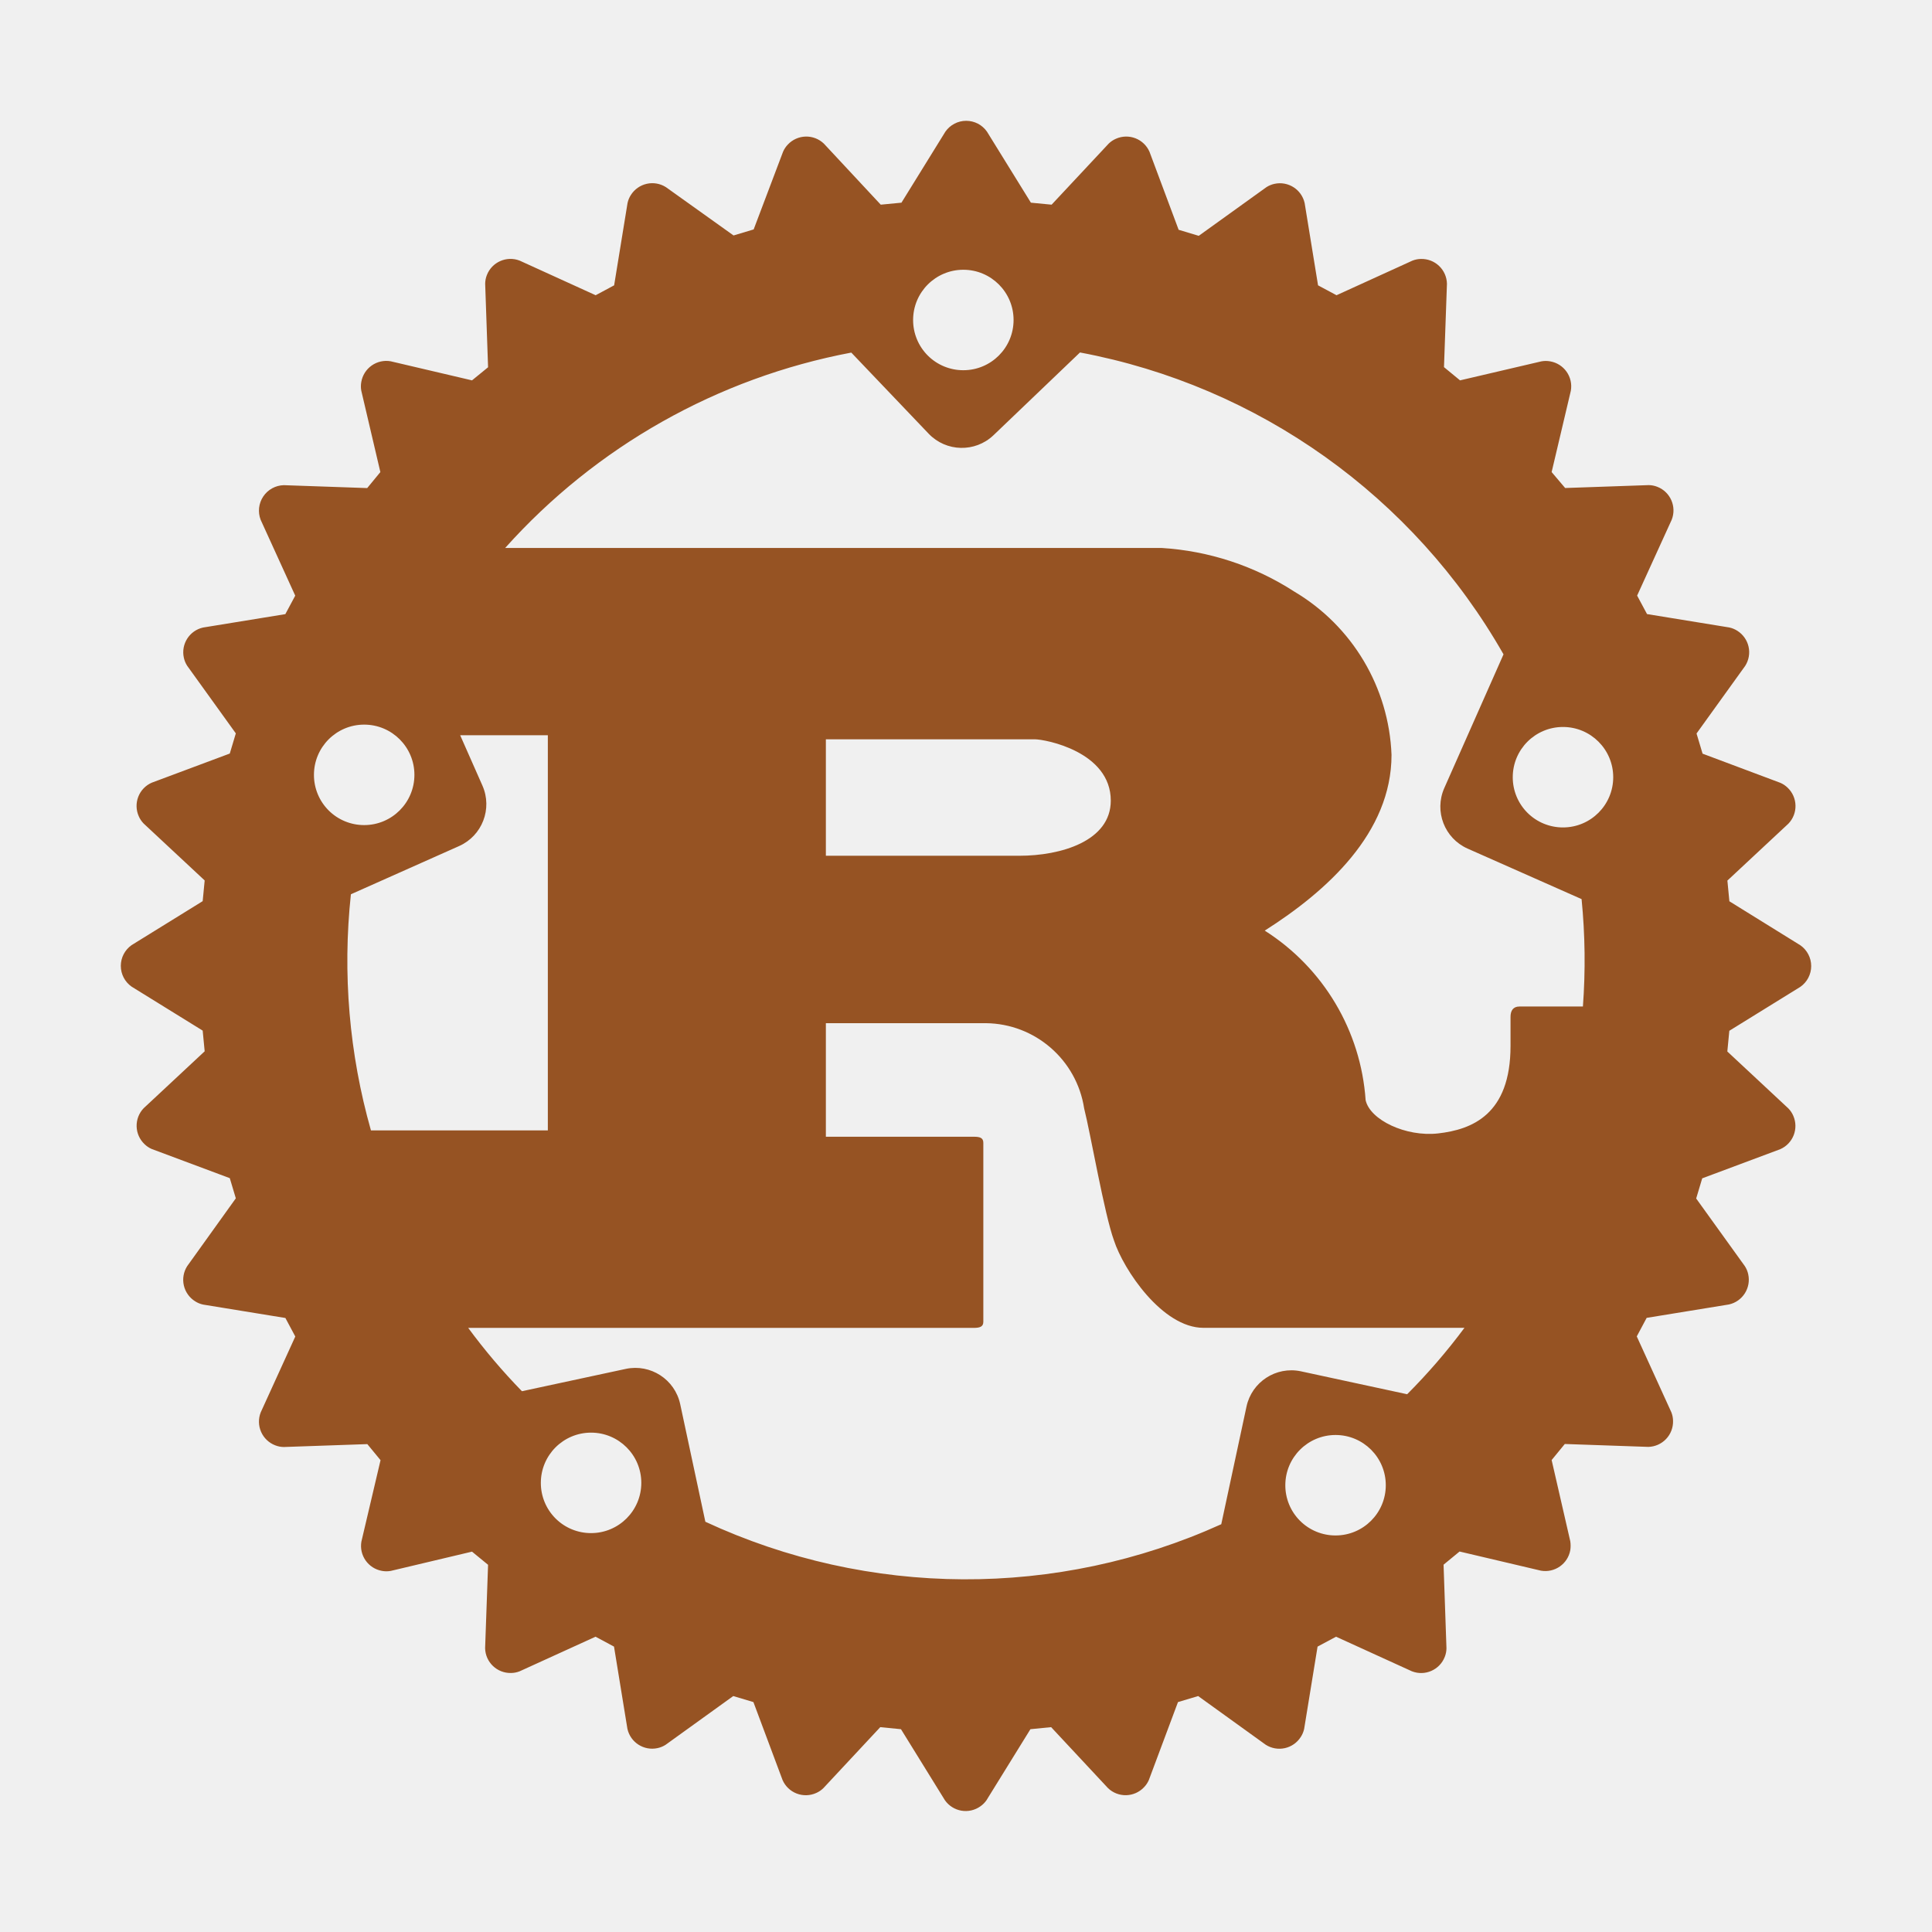
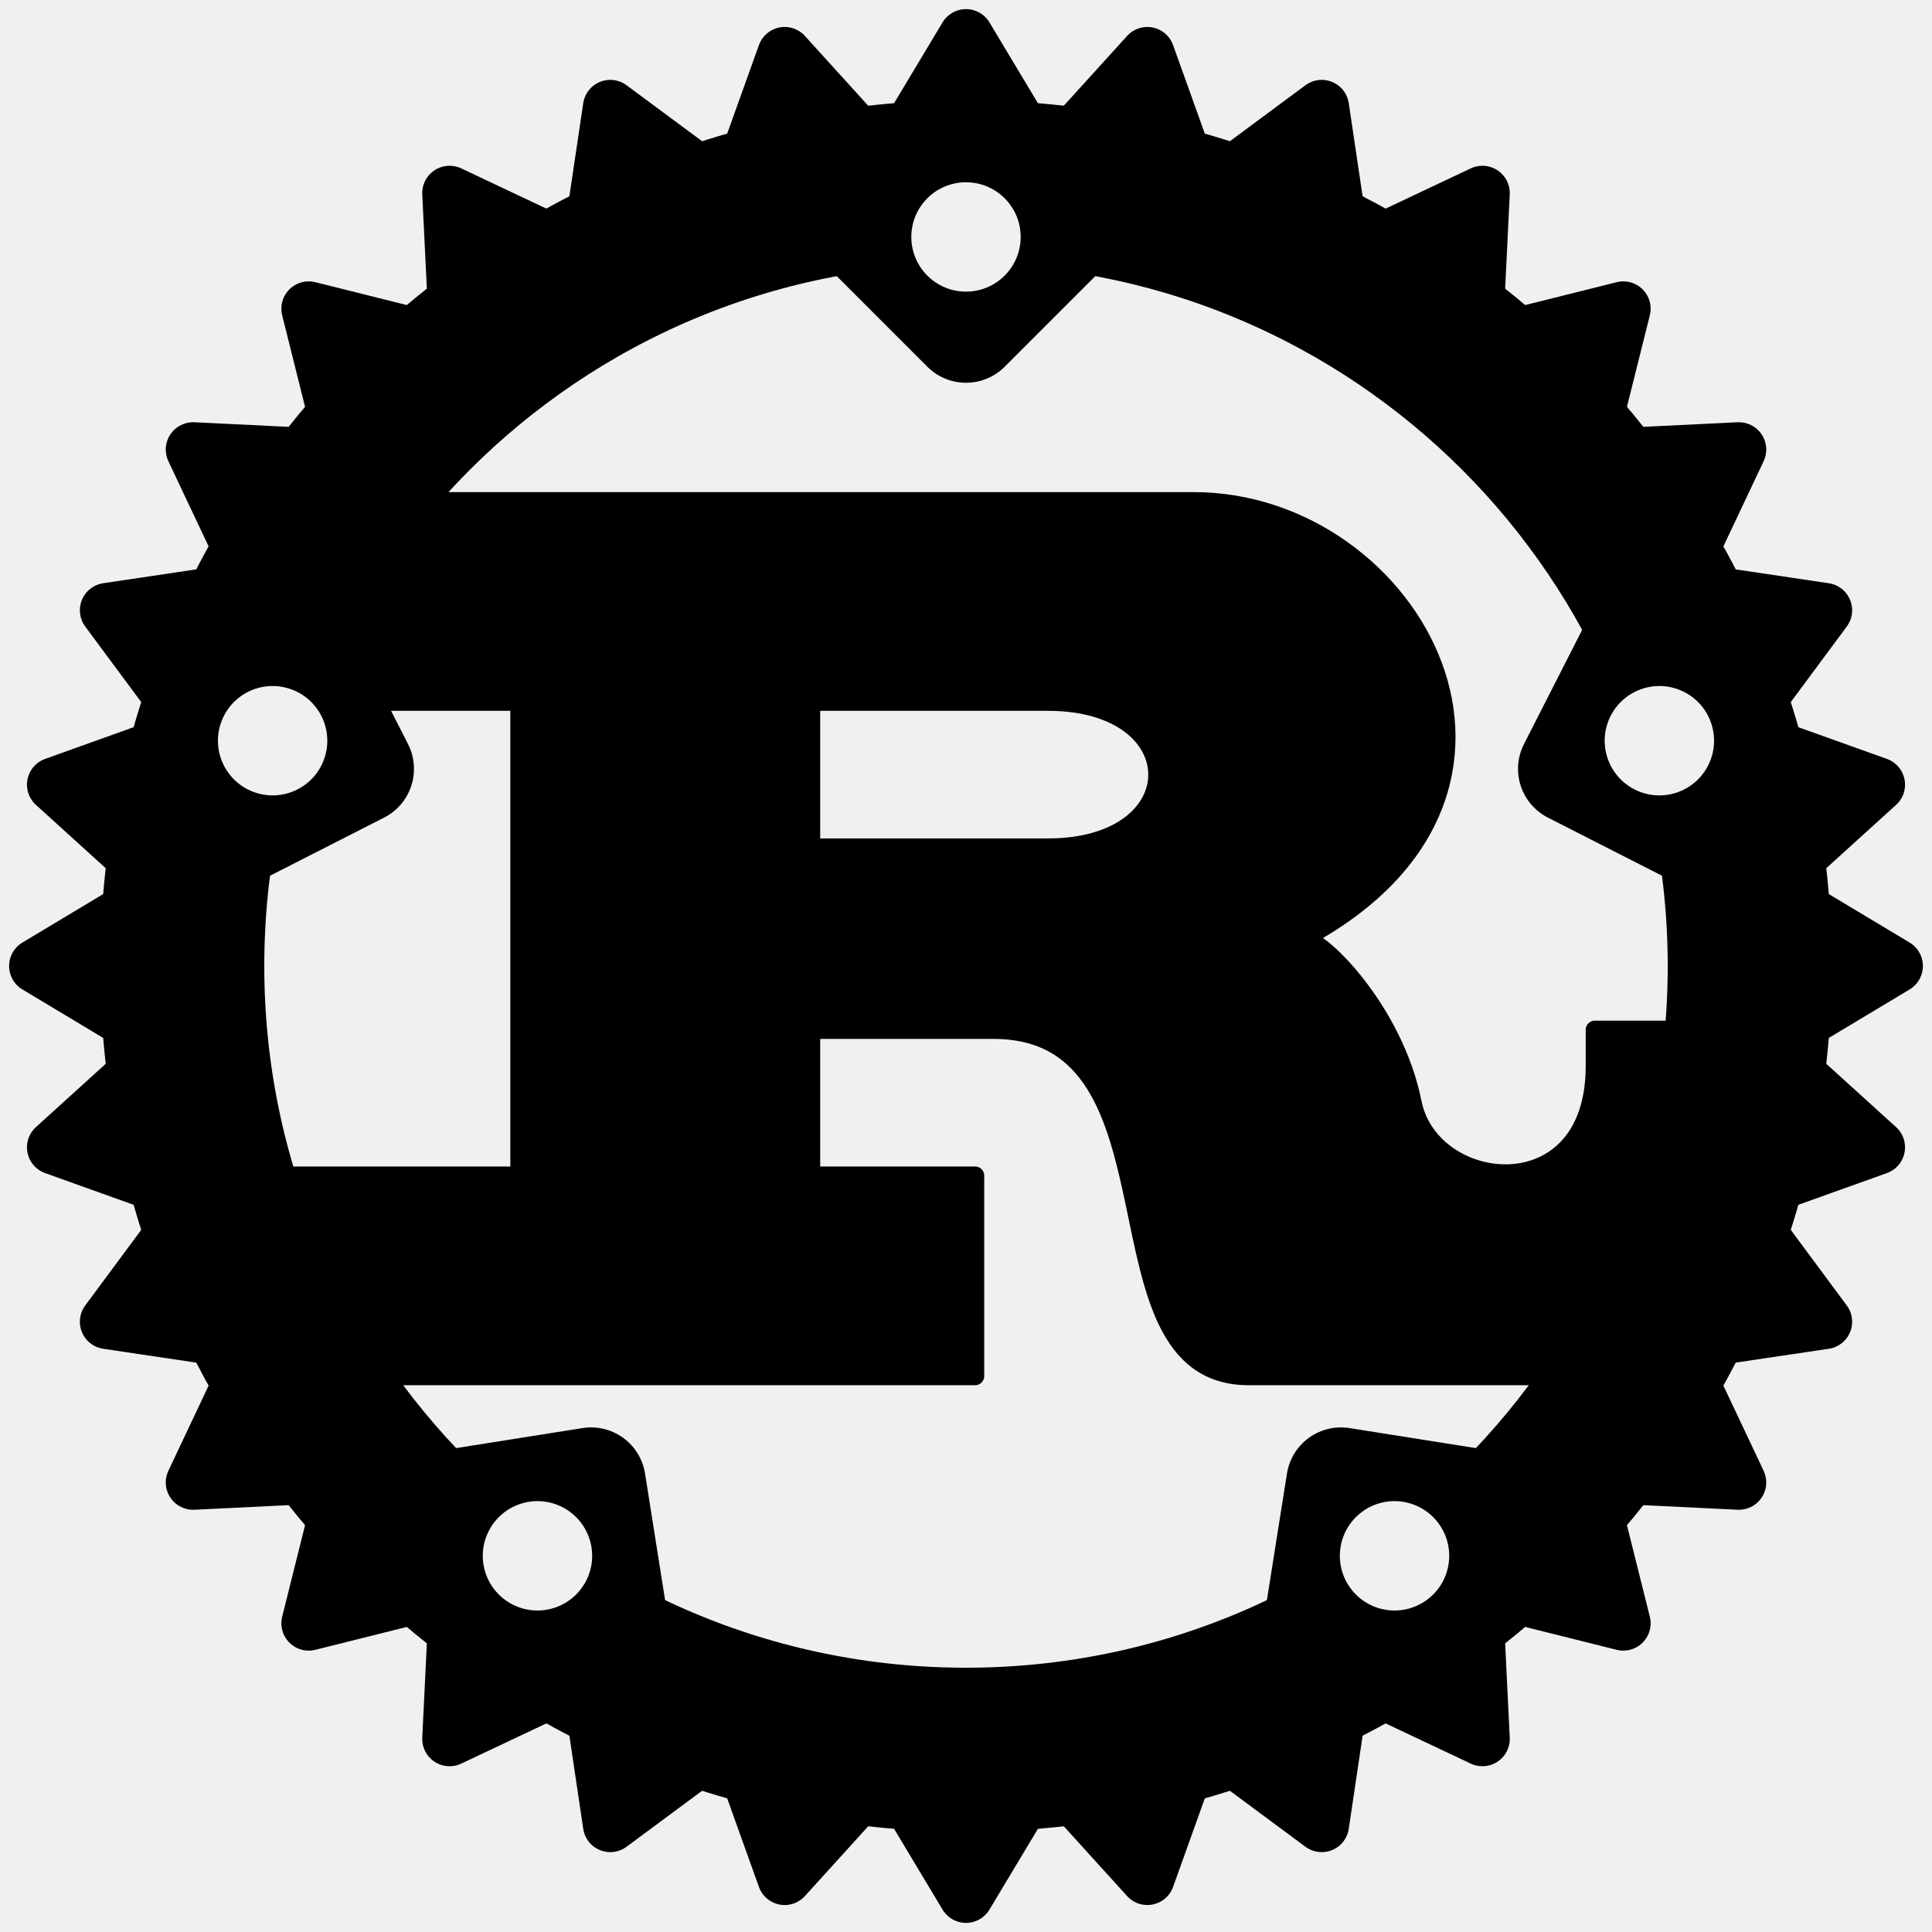
- <svg xmlns="http://www.w3.org/2000/svg" viewBox="0 0 32 32">
-   <path d="M15.124 5.3a.832.832 0 1 1 .832.832.83.83 0 0 1-.832-.832M5.2 12.834a.832.832 0 1 1 .832.832.83.83 0 0 1-.832-.832m19.856.039a.832.832 0 1 1 .832.832.83.83 0 0 1-.832-.832m-17.451 1.14a.76.76 0 0 0 .386-1l-.369-.835h1.452v6.545h-2.93a10.3 10.3 0 0 1-.332-3.911Zm6.074.161v-1.929h3.458c.179 0 1.261.206 1.261 1.016 0 .672-.83.913-1.513.913ZM8.958 24.561a.832.832 0 1 1 .832.832.83.83 0 0 1-.832-.832m12.331.039a.832.832 0 1 1 .832.832.83.83 0 0 1-.832-.832m.257-1.887a.76.76 0 0 0-.9.584l-.418 1.949a10.25 10.25 0 0 1-8.545-.041l-.417-1.949a.76.76 0 0 0-.9-.583l-1.721.37a10 10 0 0 1-.89-1.049h8.374c.095 0 .158-.017.158-.1v-2.966c0-.086-.063-.1-.158-.1h-2.45v-1.881h2.649a1.665 1.665 0 0 1 1.629 1.412c.105.413.336 1.757.494 2.187.157.483.8 1.447 1.482 1.447h4.323a10 10 0 0 1-.949 1.1Zm4.65-7.821a10.3 10.3 0 0 1 .022 1.779h-1.051c-.105 0-.148.069-.148.172v.483c0 1.136-.641 1.384-1.2 1.447-.535.06-1.128-.224-1.2-.551a3.62 3.62 0 0 0-1.671-2.808c1.03-.654 2.1-1.619 2.1-2.911A3.29 3.29 0 0 0 21.44 9.8a4.56 4.56 0 0 0-2.2-.724H8.367A10.25 10.25 0 0 1 14.1 5.84l1.282 1.344a.76.76 0 0 0 1.072.026l1.434-1.372a10.25 10.25 0 0 1 7.015 5l-.982 2.217a.76.76 0 0 0 .386 1Zm2.448.036-.033-.343 1.011-.943a.42.42 0 0 0-.013-.595.4.4 0 0 0-.121-.081l-1.288-.483-.1-.334.806-1.12a.42.42 0 0 0-.13-.581.4.4 0 0 0-.133-.055l-1.363-.222-.164-.306.573-1.257a.42.42 0 0 0-.236-.544.4.4 0 0 0-.146-.029l-1.383.048-.224-.264.318-1.347a.42.42 0 0 0-.343-.487.4.4 0 0 0-.144 0l-1.348.315-.266-.219.049-1.381a.42.42 0 0 0-.431-.411.4.4 0 0 0-.141.028l-1.257.573-.306-.164-.222-1.363a.42.42 0 0 0-.5-.318.4.4 0 0 0-.133.055l-1.121.806-.333-.1-.483-1.293a.42.42 0 0 0-.555-.215.4.4 0 0 0-.12.08l-.946 1.012-.343-.033-.728-1.177a.42.42 0 0 0-.688 0l-.728 1.177-.343.033-.943-1.012a.42.42 0 0 0-.595.015.4.4 0 0 0-.08.12L12.483 3.8l-.333.1-1.12-.8a.42.42 0 0 0-.581.13.4.4 0 0 0-.055.133l-.222 1.363-.306.164-1.258-.573a.42.42 0 0 0-.544.239.4.4 0 0 0-.028.144l.048 1.383-.266.217-1.347-.316a.42.42 0 0 0-.487.343.4.4 0 0 0 0 .144L6.3 7.819l-.218.265L4.7 8.036a.422.422 0 0 0-.383.573l.573 1.257-.164.306-1.363.222a.42.42 0 0 0-.318.5.4.4 0 0 0 .055.133l.806 1.12-.1.334-1.293.483a.42.42 0 0 0-.215.555.4.4 0 0 0 .081.121l1.011.943-.033.343-1.177.728a.42.42 0 0 0 0 .688l1.177.728.033.343-1.011.943a.42.42 0 0 0 .015.595.4.4 0 0 0 .119.08l1.293.483.1.334-.806 1.124a.42.42 0 0 0 .131.581.4.4 0 0 0 .133.055l1.363.222.164.307-.573 1.257a.42.42 0 0 0 .24.545.4.4 0 0 0 .143.028l1.383-.048.219.266-.317 1.348a.42.42 0 0 0 .341.486.4.4 0 0 0 .146 0l1.345-.319.266.218-.049 1.382a.42.42 0 0 0 .429.41.4.4 0 0 0 .143-.028l1.257-.573.306.164.222 1.362a.42.42 0 0 0 .5.319.4.4 0 0 0 .133-.055l1.12-.807.334.1.483 1.292a.42.42 0 0 0 .556.214.4.4 0 0 0 .119-.08l.943-1.011.343.034.728 1.177a.42.42 0 0 0 .588.1.4.4 0 0 0 .1-.1l.728-1.177.343-.034.943 1.011a.42.42 0 0 0 .595-.015.4.4 0 0 0 .08-.119l.483-1.292.334-.1 1.12.807a.42.42 0 0 0 .581-.131.4.4 0 0 0 .055-.133l.222-1.362.306-.164 1.257.573a.42.42 0 0 0 .544-.239.4.4 0 0 0 .028-.143l-.048-1.384.265-.218 1.347.317a.42.42 0 0 0 .487-.34.5.5 0 0 0 0-.146l-.309-1.346.218-.266 1.383.048a.42.42 0 0 0 .41-.431.4.4 0 0 0-.028-.142l-.573-1.257.164-.307 1.363-.222a.42.42 0 0 0 .319-.5.4.4 0 0 0-.056-.135l-.806-1.12.1-.334 1.293-.483a.42.42 0 0 0 .215-.554.4.4 0 0 0-.081-.121l-1.011-.943.033-.343 1.177-.728a.42.42 0 0 0 0-.688Z" style="fill:#965323" />
+ <svg xmlns="http://www.w3.org/2000/svg" xmlns:xlink="http://www.w3.org/1999/xlink" width="106" height="106">
+   <g transform="translate(53 53)">
+     <path stroke="#000" stroke-linejoin="round" d="M-8.5-14.5h13c8 0 8 8 0 8h-13Zm-31 37h40v-11h-9v-8h10c11 0 5 19 14 19h25v-19h-6v2c0 8-9 7-10 2s-5-9-6-9c15-8 6-24-6-24h-47v11h10v26h-15Z" />
+     <g mask="url(#a)">
+       <circle r="43" fill="none" stroke="#000" stroke-width="9" />
+       <path id="b" stroke="#000" stroke-linejoin="round" stroke-width="3" d="m46 3 5-3-5-3z" />
+       <use xlink:href="#b" transform="rotate(11.25)" />
+       <use xlink:href="#b" transform="rotate(22.5)" />
+       <use xlink:href="#b" transform="rotate(33.75)" />
+       <use xlink:href="#b" transform="rotate(45)" />
+       <use xlink:href="#b" transform="rotate(56.25)" />
+       <use xlink:href="#b" transform="rotate(67.5)" />
+       <use xlink:href="#b" transform="rotate(78.75)" />
+       <use xlink:href="#b" transform="rotate(90)" />
+       <use xlink:href="#b" transform="rotate(101.25)" />
+       <use xlink:href="#b" transform="rotate(112.5)" />
+       <use xlink:href="#b" transform="rotate(123.75)" />
+       <use xlink:href="#b" transform="rotate(135)" />
+       <use xlink:href="#b" transform="rotate(146.25)" />
+       <use xlink:href="#b" transform="rotate(157.5)" />
+       <use xlink:href="#b" transform="rotate(168.75)" />
+       <use xlink:href="#b" transform="rotate(180)" />
+       <use xlink:href="#b" transform="rotate(191.25)" />
+       <use xlink:href="#b" transform="rotate(202.5)" />
+       <use xlink:href="#b" transform="rotate(213.75)" />
+       <use xlink:href="#b" transform="rotate(225)" />
+       <use xlink:href="#b" transform="rotate(236.25)" />
+       <use xlink:href="#b" transform="rotate(247.5)" />
+       <use xlink:href="#b" transform="rotate(258.75)" />
+       <use xlink:href="#b" transform="rotate(270)" />
+       <use xlink:href="#b" transform="rotate(281.25)" />
+       <use xlink:href="#b" transform="rotate(292.5)" />
+       <use xlink:href="#b" transform="rotate(303.75)" />
+       <use xlink:href="#b" transform="rotate(315)" />
+       <use xlink:href="#b" transform="rotate(326.25)" />
+       <use xlink:href="#b" transform="rotate(337.5)" />
+       <use xlink:href="#b" transform="rotate(348.75)" />
+       <path id="c" stroke="#000" stroke-linejoin="round" stroke-width="6" d="m-7-42 7 7 7-7z" />
+       <use xlink:href="#c" transform="rotate(72)" />
+       <use xlink:href="#c" transform="rotate(144)" />
+       <use xlink:href="#c" transform="rotate(216)" />
+       <use xlink:href="#c" transform="rotate(288)" />
+     </g>
+     <mask id="a">
+       <path fill="#fff" d="M-60-60H60V60H-60z" />
+       <circle id="d" cy="-40" r="3" />
+       <use xlink:href="#d" transform="rotate(72)" />
+       <use xlink:href="#d" transform="rotate(144)" />
+       <use xlink:href="#d" transform="rotate(216)" />
+       <use xlink:href="#d" transform="rotate(288)" />
+     </mask>
+   </g>
</svg>
